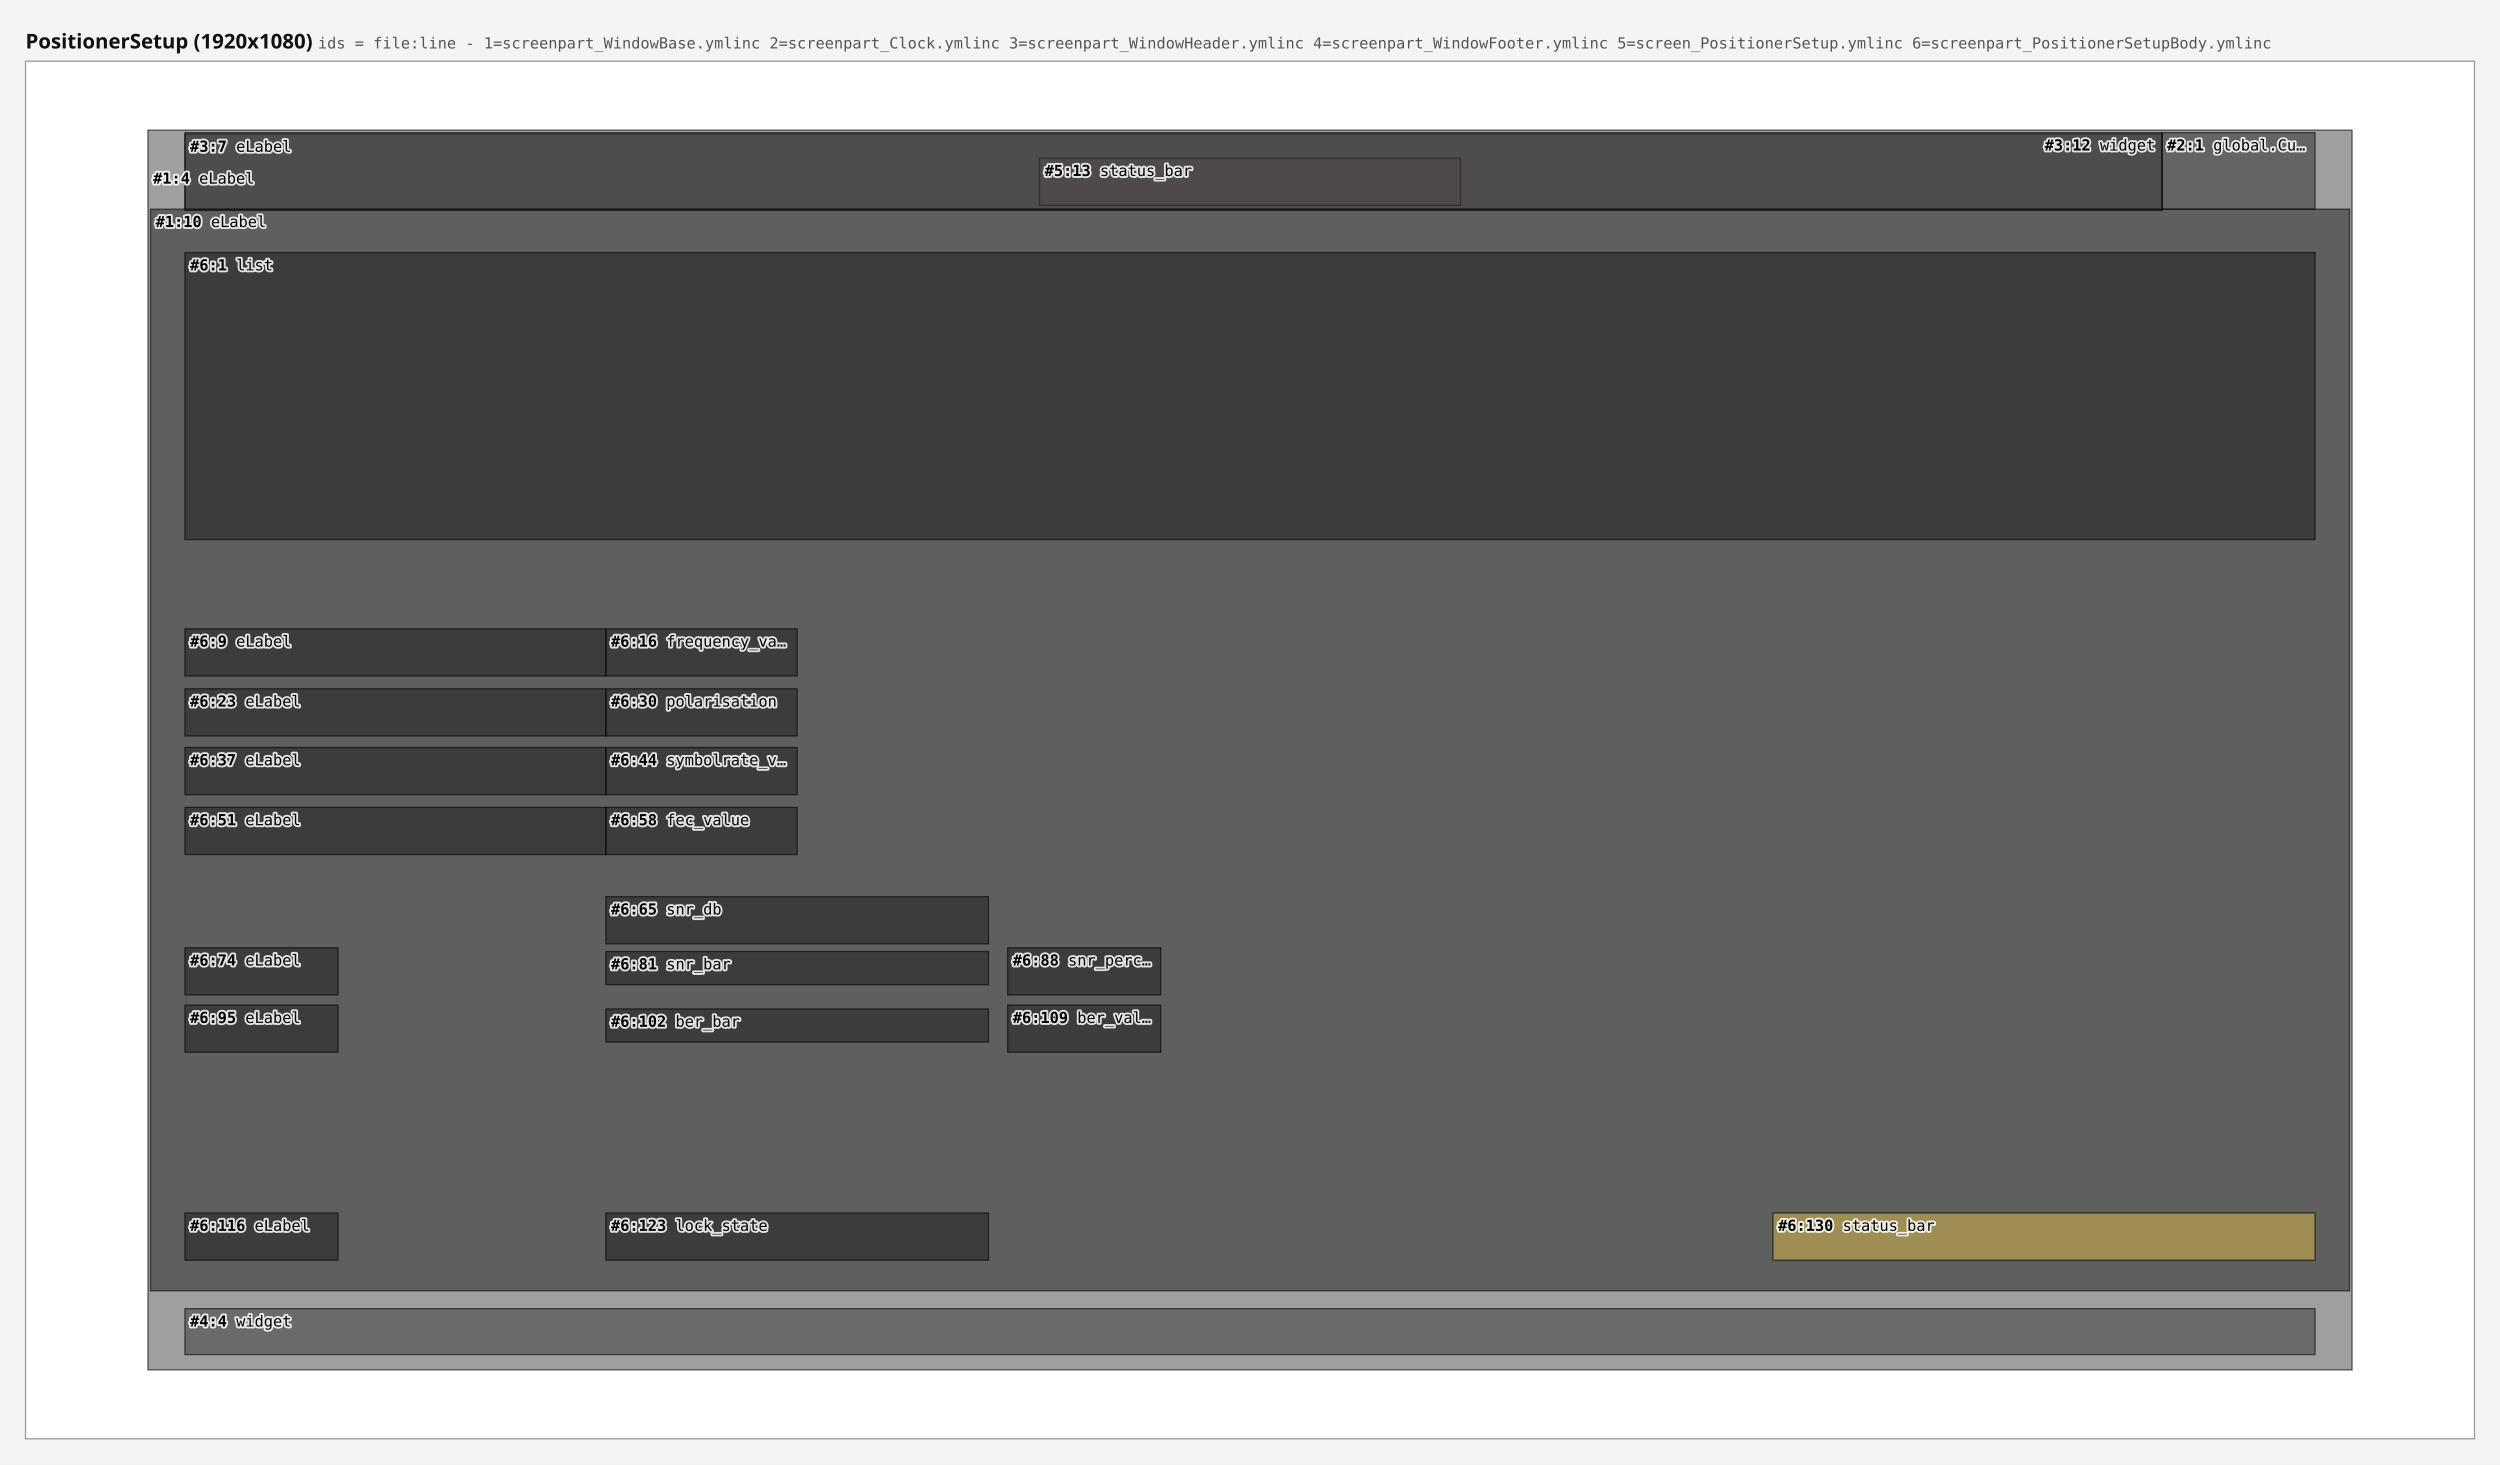
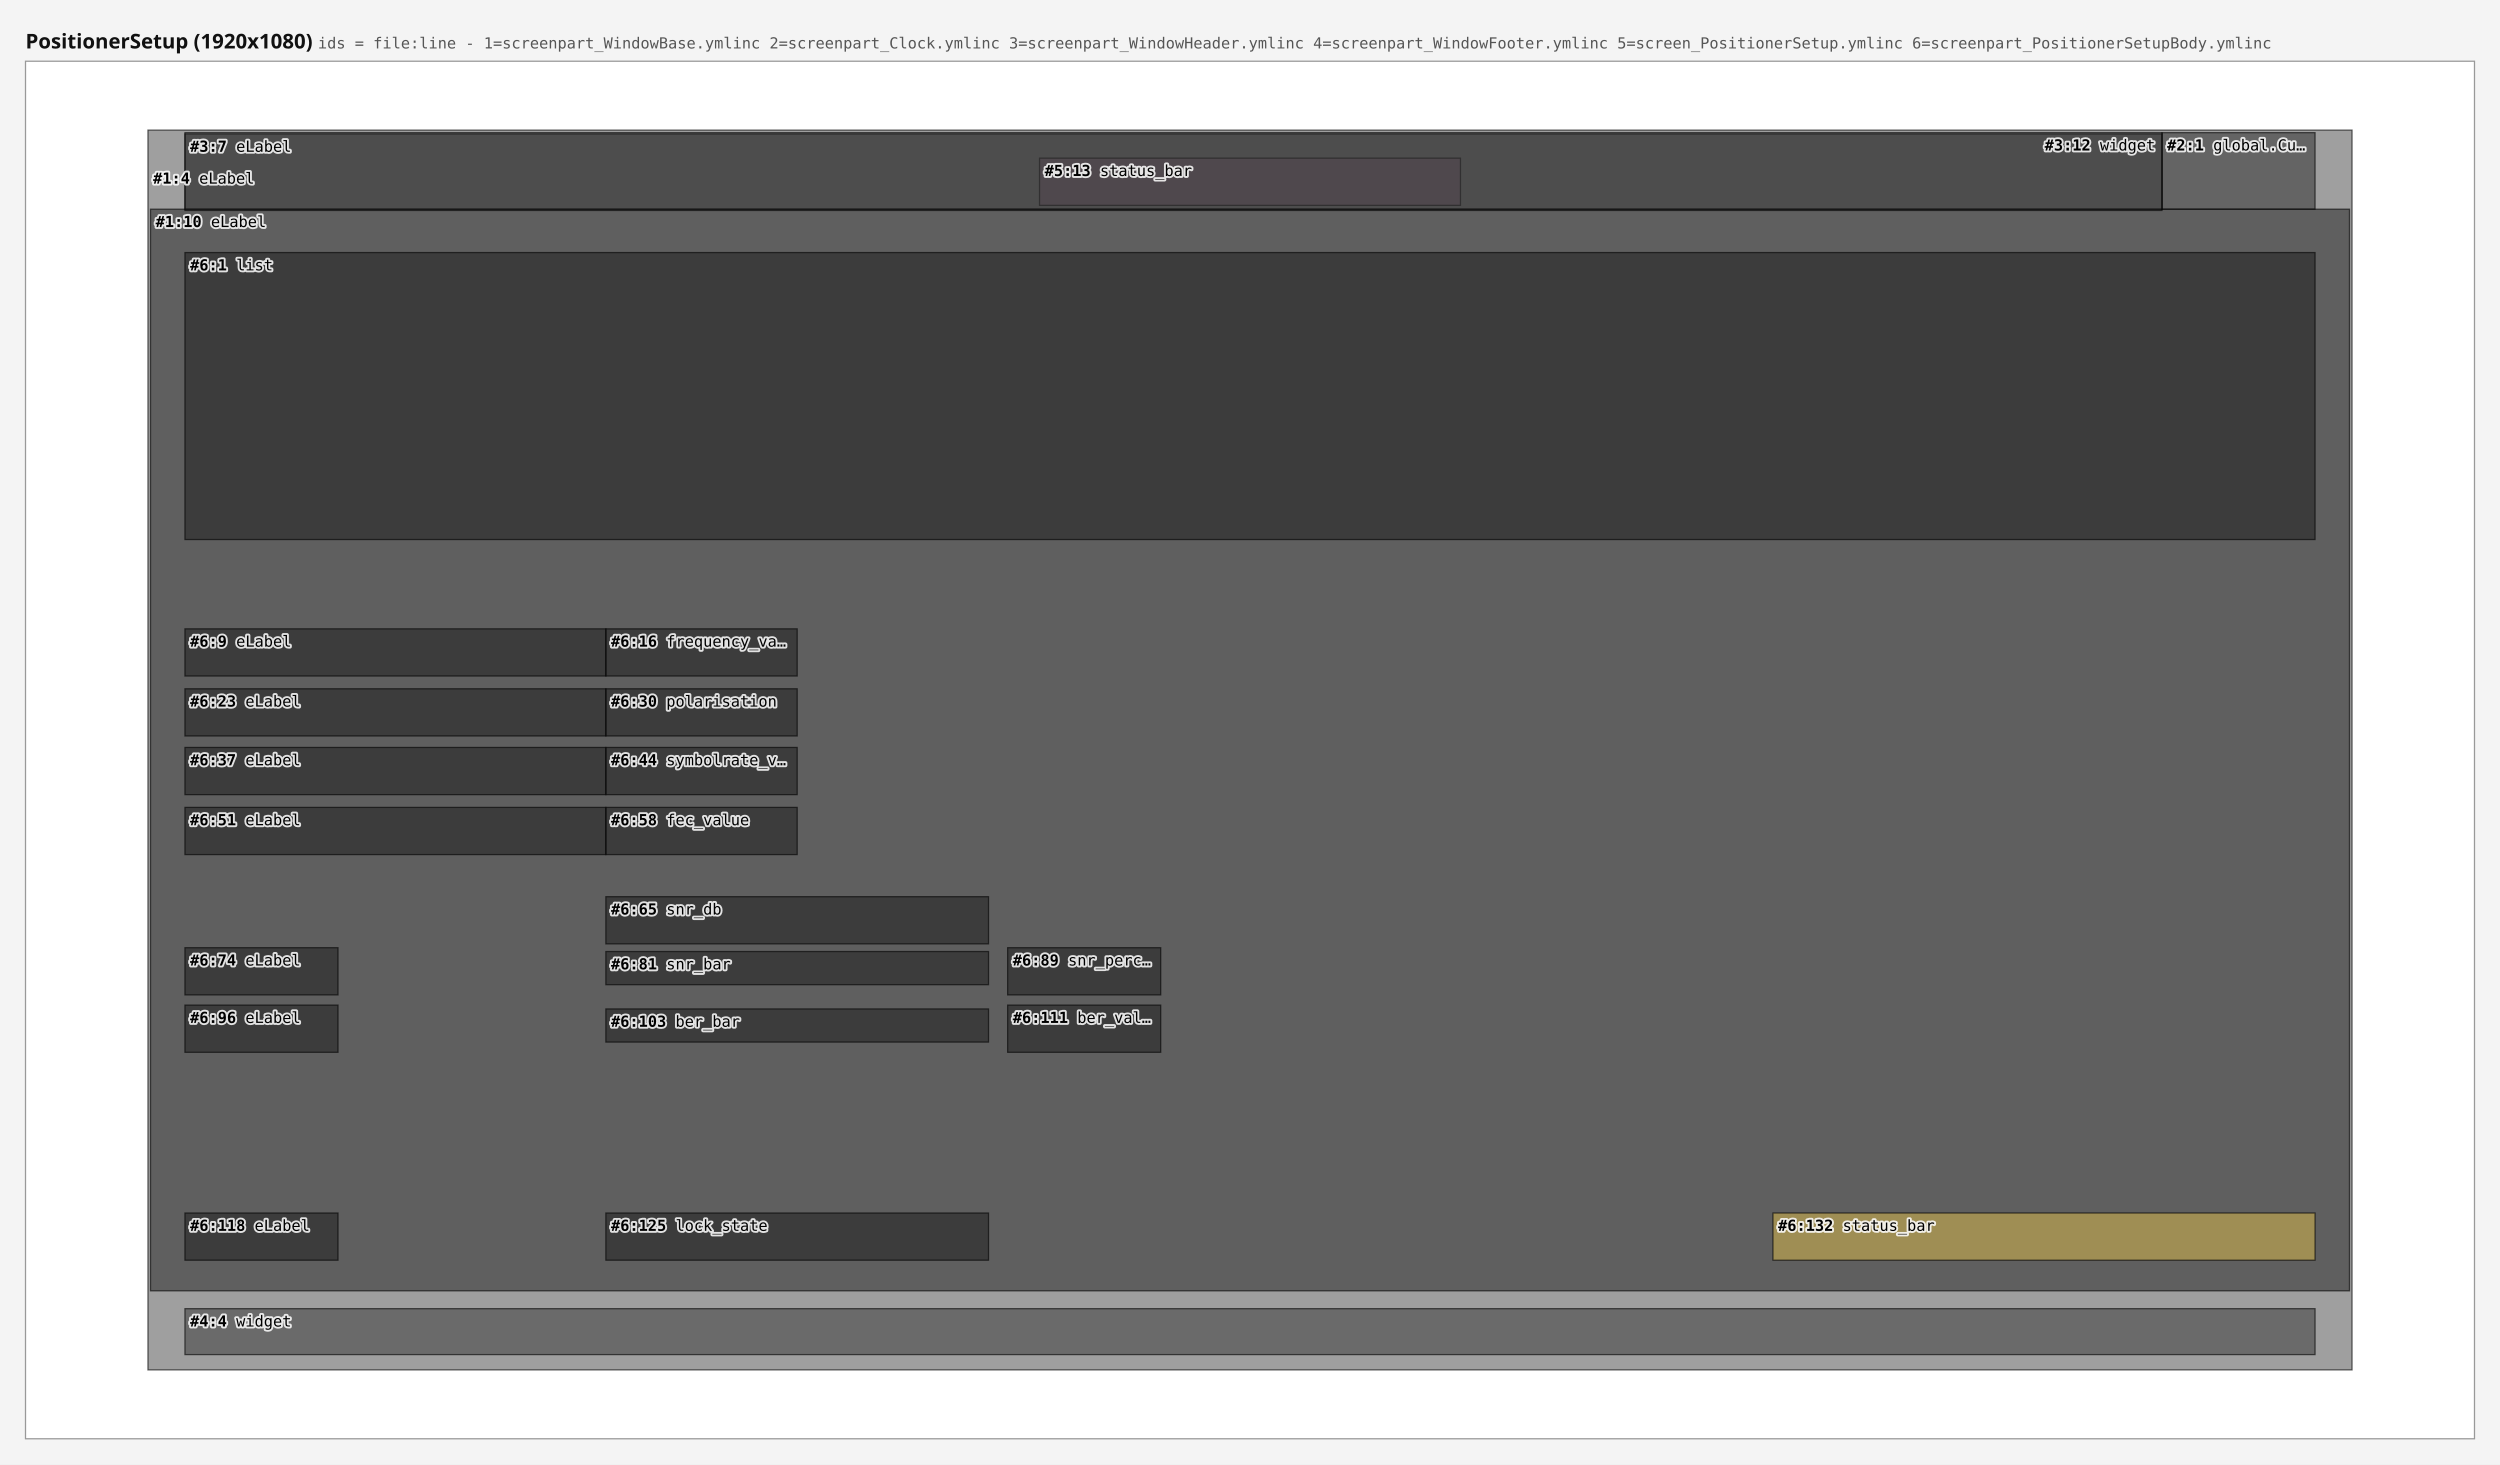
<svg xmlns="http://www.w3.org/2000/svg" width="1960" height="1148" viewBox="0 0 1960 1148">
  <rect x="0" y="0" width="1960" height="1148" fill="#f4f4f4" />
  <text x="20" y="38" font-family="sans-serif" font-size="16" font-weight="bold" fill="#111111">PositionerSetup (1920x1080) <tspan font-family="monospace" font-size="12" font-weight="normal" fill="#555555">ids = file:line - 1=screenpart_WindowBase.ymlinc  2=screenpart_Clock.ymlinc  3=screenpart_WindowHeader.ymlinc  4=screenpart_WindowFooter.ymlinc  5=screen_PositionerSetup.ymlinc  6=screenpart_PositionerSetupBody.ymlinc</tspan>
  </text>
  <g data-screen="0" transform="translate(20,48)">
    <rect x="0" y="0" width="1920" height="1080" fill="#ffffff" stroke="#999999" stroke-width="1" />
    <rect data-ref="0:0" data-src="screenpart_WindowBase.ymlinc:4" x="96" y="54" width="1728" height="972" fill="#2c2c2c" fill-opacity="0.45" stroke="#000000" stroke-opacity="0.6" stroke-width="1" />
    <rect data-ref="0:1" data-src="screenpart_WindowBase.ymlinc:10" x="98" y="116" width="1724" height="848" fill="#121212" fill-opacity="0.45" stroke="#000000" stroke-opacity="0.6" stroke-width="1" />
    <rect data-ref="0:6" data-src="screen_PositionerSetup.ymlinc:13" x="795" y="76" width="330" height="37" fill="#b07aa1" fill-opacity="0.45" stroke="#000000" stroke-opacity="0.6" stroke-width="1" />
    <rect data-ref="0:7" data-src="screenpart_PositionerSetupBody.ymlinc:1" x="125" y="150" width="1670" height="225" fill="#121212" fill-opacity="0.45" stroke="#000000" stroke-opacity="0.6" stroke-width="1" />
    <rect data-ref="0:8" data-src="screenpart_PositionerSetupBody.ymlinc:9" x="125" y="445" width="330" height="37" fill="#121212" fill-opacity="0.45" stroke="#000000" stroke-opacity="0.6" stroke-width="1" />
    <rect data-ref="0:9" data-src="screenpart_PositionerSetupBody.ymlinc:16" x="455" y="445" width="150" height="37" fill="#121212" fill-opacity="0.45" stroke="#000000" stroke-opacity="0.6" stroke-width="1" />
    <rect data-ref="0:10" data-src="screenpart_PositionerSetupBody.ymlinc:23" x="125" y="492" width="330" height="37" fill="#121212" fill-opacity="0.45" stroke="#000000" stroke-opacity="0.6" stroke-width="1" />
    <rect data-ref="0:11" data-src="screenpart_PositionerSetupBody.ymlinc:30" x="455" y="492" width="150" height="37" fill="#121212" fill-opacity="0.45" stroke="#000000" stroke-opacity="0.6" stroke-width="1" />
    <rect data-ref="0:12" data-src="screenpart_PositionerSetupBody.ymlinc:37" x="125" y="538" width="330" height="37" fill="#121212" fill-opacity="0.45" stroke="#000000" stroke-opacity="0.6" stroke-width="1" />
    <rect data-ref="0:13" data-src="screenpart_PositionerSetupBody.ymlinc:44" x="455" y="538" width="150" height="37" fill="#121212" fill-opacity="0.45" stroke="#000000" stroke-opacity="0.6" stroke-width="1" />
    <rect data-ref="0:14" data-src="screenpart_PositionerSetupBody.ymlinc:51" x="125" y="585" width="330" height="37" fill="#121212" fill-opacity="0.45" stroke="#000000" stroke-opacity="0.6" stroke-width="1" />
    <rect data-ref="0:15" data-src="screenpart_PositionerSetupBody.ymlinc:58" x="455" y="585" width="150" height="37" fill="#121212" fill-opacity="0.45" stroke="#000000" stroke-opacity="0.6" stroke-width="1" />
    <rect data-ref="0:16" data-src="screenpart_PositionerSetupBody.ymlinc:65" x="455" y="655" width="300" height="37" fill="#121212" fill-opacity="0.45" stroke="#000000" stroke-opacity="0.6" stroke-width="1" />
    <rect data-ref="0:17" data-src="screenpart_PositionerSetupBody.ymlinc:74" x="125" y="695" width="120" height="37" fill="#121212" fill-opacity="0.45" stroke="#000000" stroke-opacity="0.6" stroke-width="1" />
    <rect data-ref="0:18" data-src="screenpart_PositionerSetupBody.ymlinc:81" x="455" y="698" width="300" height="26" fill="#121212" fill-opacity="0.45" stroke="#000000" stroke-opacity="0.6" stroke-width="1" />
-     <rect data-ref="0:19" data-src="screenpart_PositionerSetupBody.ymlinc:88" x="770" y="695" width="120" height="37" fill="#121212" fill-opacity="0.45" stroke="#000000" stroke-opacity="0.6" stroke-width="1" />
-     <rect data-ref="0:20" data-src="screenpart_PositionerSetupBody.ymlinc:95" x="125" y="740" width="120" height="37" fill="#121212" fill-opacity="0.45" stroke="#000000" stroke-opacity="0.6" stroke-width="1" />
-     <rect data-ref="0:21" data-src="screenpart_PositionerSetupBody.ymlinc:102" x="455" y="743" width="300" height="26" fill="#121212" fill-opacity="0.45" stroke="#000000" stroke-opacity="0.6" stroke-width="1" />
-     <rect data-ref="0:22" data-src="screenpart_PositionerSetupBody.ymlinc:109" x="770" y="740" width="120" height="37" fill="#121212" fill-opacity="0.45" stroke="#000000" stroke-opacity="0.6" stroke-width="1" />
-     <rect data-ref="0:23" data-src="screenpart_PositionerSetupBody.ymlinc:116" x="125" y="903" width="120" height="37" fill="#121212" fill-opacity="0.45" stroke="#000000" stroke-opacity="0.6" stroke-width="1" />
-     <rect data-ref="0:24" data-src="screenpart_PositionerSetupBody.ymlinc:123" x="455" y="903" width="300" height="37" fill="#121212" fill-opacity="0.45" stroke="#000000" stroke-opacity="0.6" stroke-width="1" />
-     <rect data-ref="0:25" data-src="screenpart_PositionerSetupBody.ymlinc:130" x="1370" y="903" width="425" height="37" fill="#edc948" fill-opacity="0.45" stroke="#000000" stroke-opacity="0.6" stroke-width="1" />
+     <rect data-ref="0:19" data-src="screenpart_PositionerSetupBody.ymlinc:89" x="770" y="695" width="120" height="37" fill="#121212" fill-opacity="0.45" stroke="#000000" stroke-opacity="0.6" stroke-width="1" />
+     <rect data-ref="0:20" data-src="screenpart_PositionerSetupBody.ymlinc:96" x="125" y="740" width="120" height="37" fill="#121212" fill-opacity="0.45" stroke="#000000" stroke-opacity="0.6" stroke-width="1" />
+     <rect data-ref="0:21" data-src="screenpart_PositionerSetupBody.ymlinc:103" x="455" y="743" width="300" height="26" fill="#121212" fill-opacity="0.45" stroke="#000000" stroke-opacity="0.6" stroke-width="1" />
+     <rect data-ref="0:22" data-src="screenpart_PositionerSetupBody.ymlinc:111" x="770" y="740" width="120" height="37" fill="#121212" fill-opacity="0.45" stroke="#000000" stroke-opacity="0.6" stroke-width="1" />
+     <rect data-ref="0:23" data-src="screenpart_PositionerSetupBody.ymlinc:118" x="125" y="903" width="120" height="37" fill="#121212" fill-opacity="0.45" stroke="#000000" stroke-opacity="0.6" stroke-width="1" />
+     <rect data-ref="0:24" data-src="screenpart_PositionerSetupBody.ymlinc:125" x="455" y="903" width="300" height="37" fill="#121212" fill-opacity="0.45" stroke="#000000" stroke-opacity="0.6" stroke-width="1" />
+     <rect data-ref="0:25" data-src="screenpart_PositionerSetupBody.ymlinc:132" x="1370" y="903" width="425" height="37" fill="#edc948" fill-opacity="0.45" stroke="#000000" stroke-opacity="0.6" stroke-width="1" />
    <rect data-ref="0:5" data-src="screenpart_WindowFooter.ymlinc:4" x="125" y="978" width="1670" height="36" fill="#2c2c2c" fill-opacity="0.45" stroke="#000000" stroke-opacity="0.6" stroke-width="1" />
    <rect data-ref="0:3" data-src="screenpart_WindowHeader.ymlinc:7" x="125" y="57" width="1550" height="60" fill="#2c2c2c" fill-opacity="0.45" stroke="#000000" stroke-opacity="0.6" stroke-width="1" />
    <rect data-ref="0:2" data-src="screenpart_Clock.ymlinc:1" x="1675" y="56" width="120" height="60" fill="#1d1d1d" fill-opacity="0.45" stroke="#000000" stroke-opacity="0.6" stroke-width="1" />
    <rect data-ref="0:4" data-src="screenpart_WindowHeader.ymlinc:12" x="125" y="56" width="1550" height="60" fill="#2c2c2c" fill-opacity="0.45" stroke="#000000" stroke-opacity="0.6" stroke-width="1" />
    <g pointer-events="none" font-family="monospace" font-size="12" fill="#000000" stroke="#ffffff" stroke-width="3" stroke-opacity="0.85" stroke-linejoin="round" paint-order="stroke">
      <text x="100" y="96">
        <tspan font-weight="bold">#1:4</tspan> eLabel</text>
      <text x="102" y="130">
        <tspan font-weight="bold">#1:10</tspan> eLabel</text>
      <text x="799" y="90">
        <tspan font-weight="bold">#5:13</tspan> status_bar</text>
      <text x="129" y="164">
        <tspan font-weight="bold">#6:1</tspan> list</text>
      <text x="129" y="459">
        <tspan font-weight="bold">#6:9</tspan> eLabel</text>
      <text x="459" y="459">
        <tspan font-weight="bold">#6:16</tspan> frequency_va…</text>
      <text x="129" y="506">
        <tspan font-weight="bold">#6:23</tspan> eLabel</text>
      <text x="459" y="506">
        <tspan font-weight="bold">#6:30</tspan> polarisation</text>
      <text x="129" y="552">
        <tspan font-weight="bold">#6:37</tspan> eLabel</text>
      <text x="459" y="552">
        <tspan font-weight="bold">#6:44</tspan> symbolrate_v…</text>
      <text x="129" y="599">
        <tspan font-weight="bold">#6:51</tspan> eLabel</text>
      <text x="459" y="599">
        <tspan font-weight="bold">#6:58</tspan> fec_value</text>
      <text x="459" y="669">
        <tspan font-weight="bold">#6:65</tspan> snr_db</text>
      <text x="129" y="709">
        <tspan font-weight="bold">#6:74</tspan> eLabel</text>
      <text x="459" y="712">
        <tspan font-weight="bold">#6:81</tspan> snr_bar</text>
      <text x="774" y="709">
-         <tspan font-weight="bold">#6:88</tspan> snr_perc…</text>
+         <tspan font-weight="bold">#6:89</tspan> snr_perc…</text>
      <text x="129" y="754">
-         <tspan font-weight="bold">#6:95</tspan> eLabel</text>
+         <tspan font-weight="bold">#6:96</tspan> eLabel</text>
      <text x="459" y="757">
-         <tspan font-weight="bold">#6:102</tspan> ber_bar</text>
+         <tspan font-weight="bold">#6:103</tspan> ber_bar</text>
      <text x="774" y="754">
-         <tspan font-weight="bold">#6:109</tspan> ber_val…</text>
+         <tspan font-weight="bold">#6:111</tspan> ber_val…</text>
      <text x="129" y="917">
-         <tspan font-weight="bold">#6:116</tspan> eLabel</text>
+         <tspan font-weight="bold">#6:118</tspan> eLabel</text>
      <text x="459" y="917">
-         <tspan font-weight="bold">#6:123</tspan> lock_state</text>
+         <tspan font-weight="bold">#6:125</tspan> lock_state</text>
      <text x="1374" y="917">
-         <tspan font-weight="bold">#6:130</tspan> status_bar</text>
+         <tspan font-weight="bold">#6:132</tspan> status_bar</text>
      <text x="129" y="992">
        <tspan font-weight="bold">#4:4</tspan> widget</text>
      <text x="129" y="71">
        <tspan font-weight="bold">#3:7</tspan> eLabel</text>
      <text x="1679" y="70">
        <tspan font-weight="bold">#2:1</tspan> global.Cu…</text>
      <text x="1583" y="70">
        <tspan font-weight="bold">#3:12</tspan> widget</text>
    </g>
  </g>
</svg>
